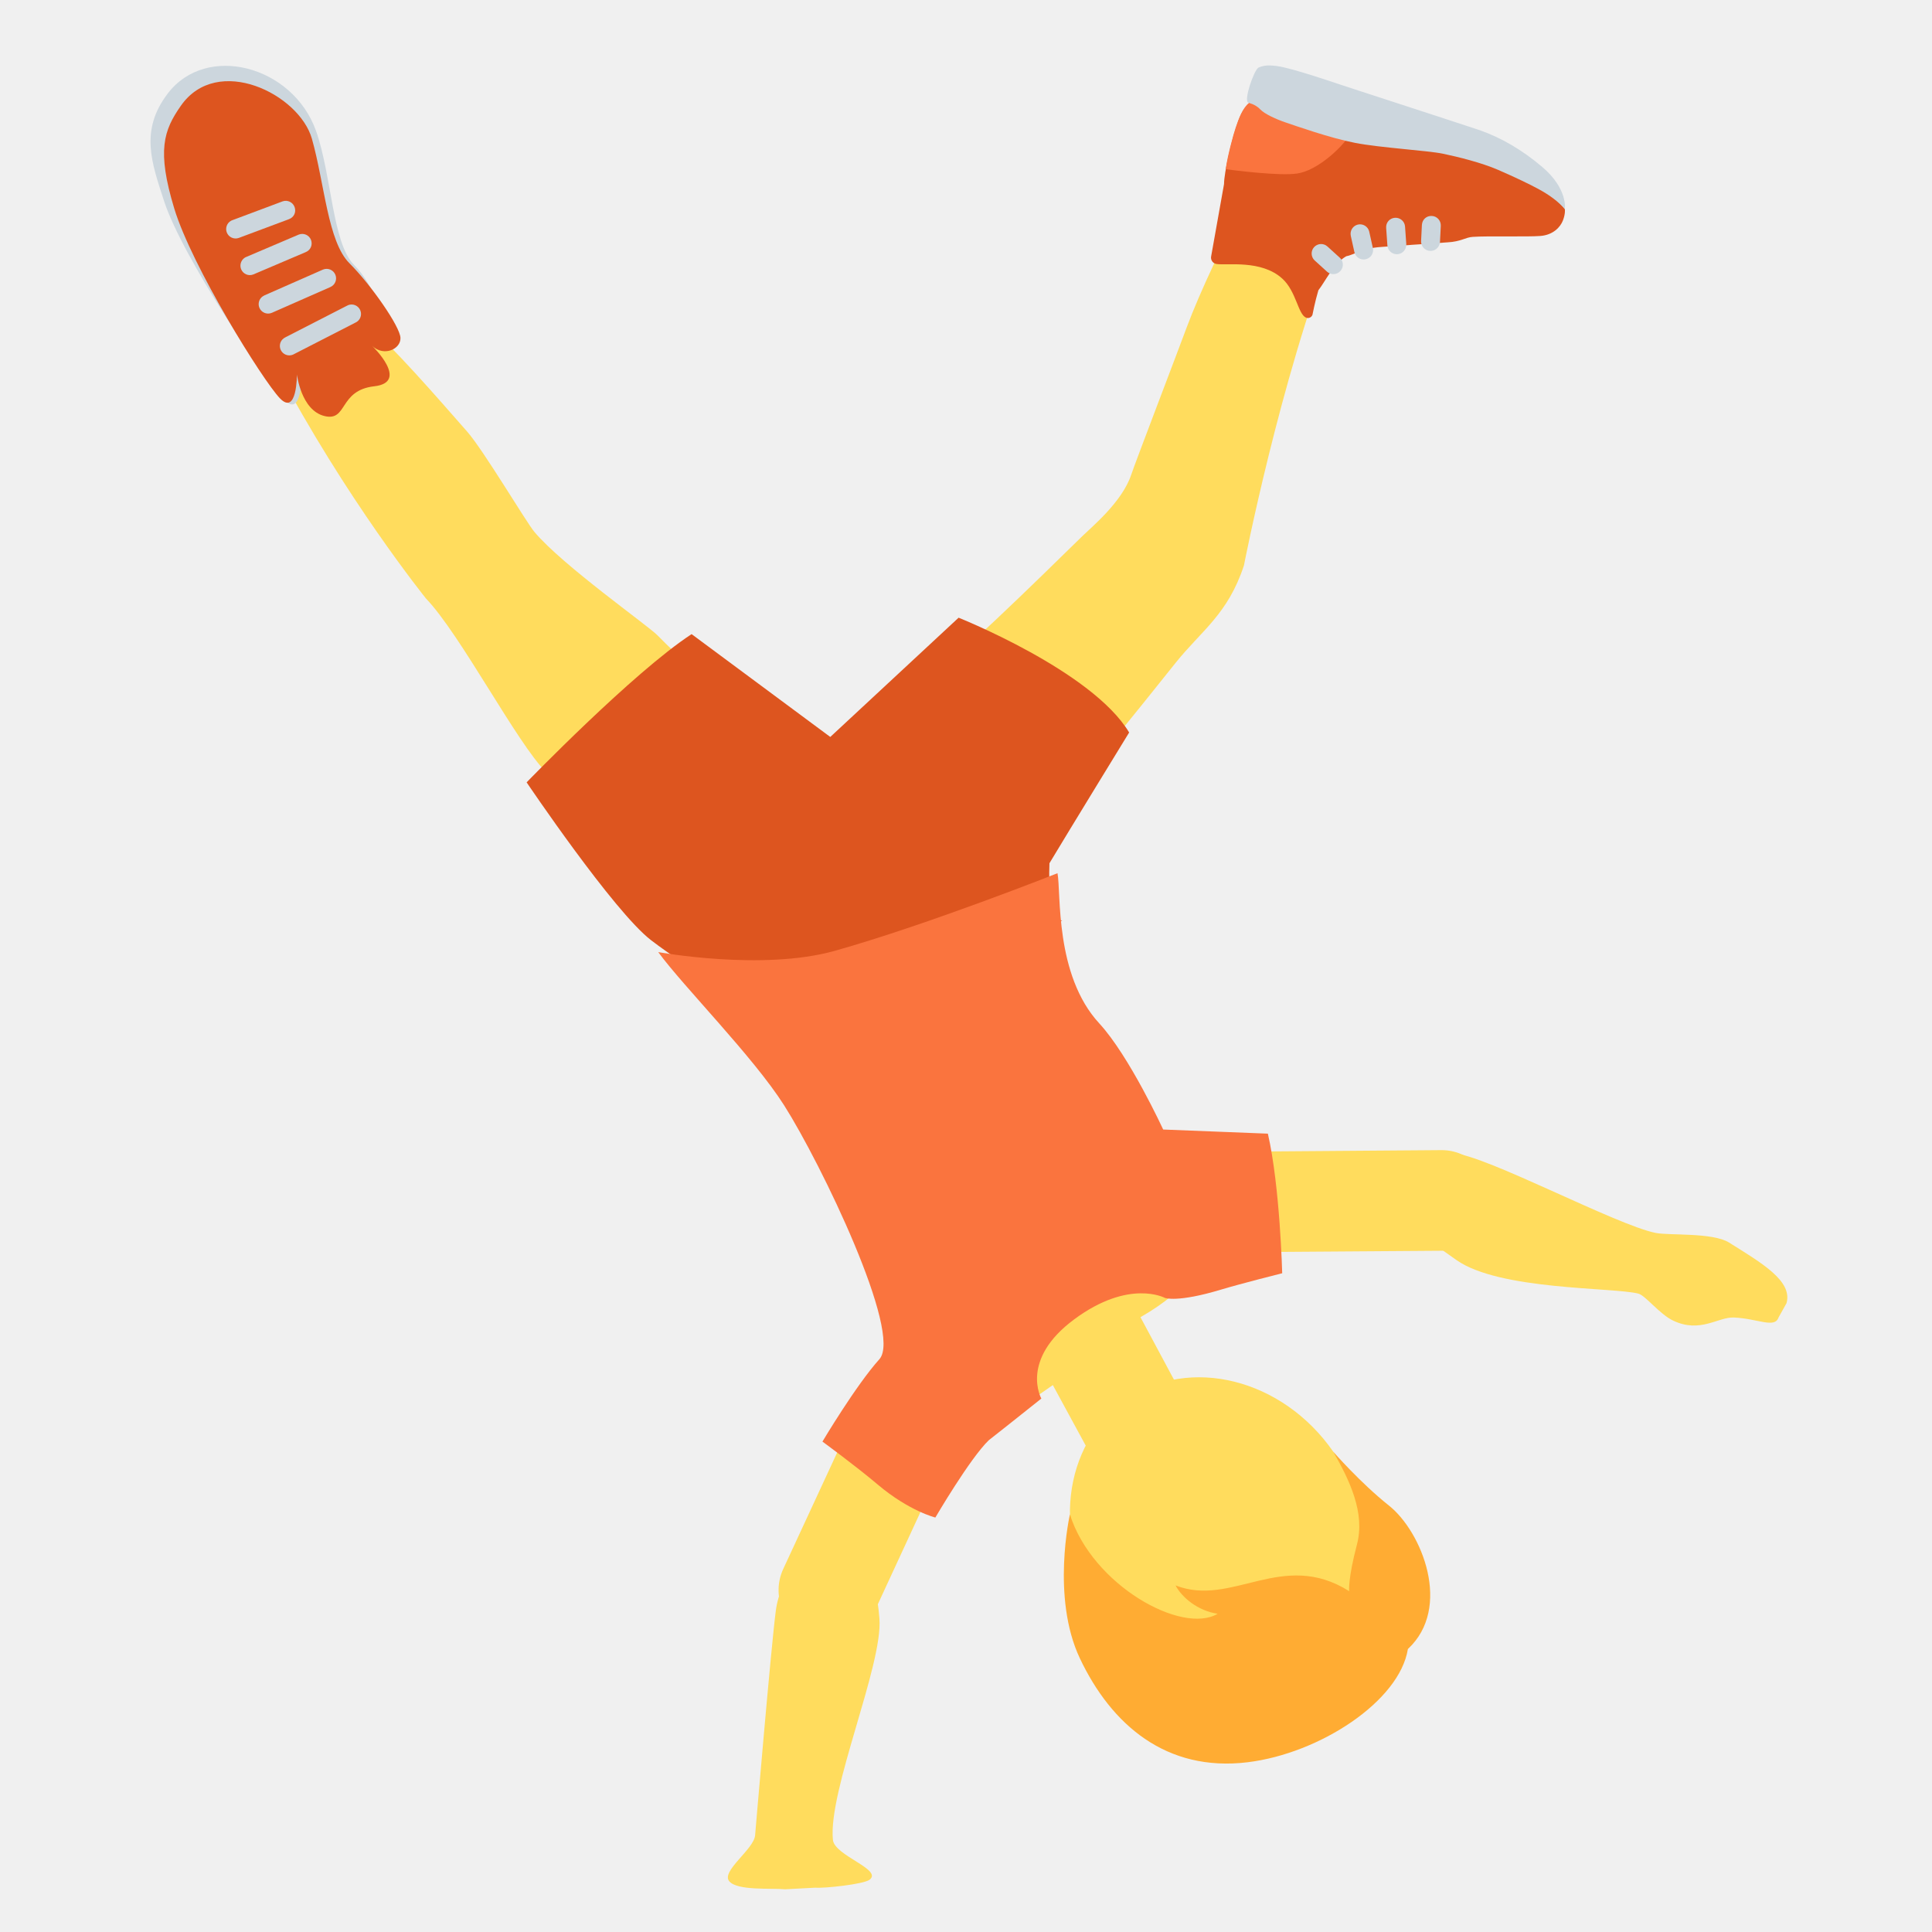
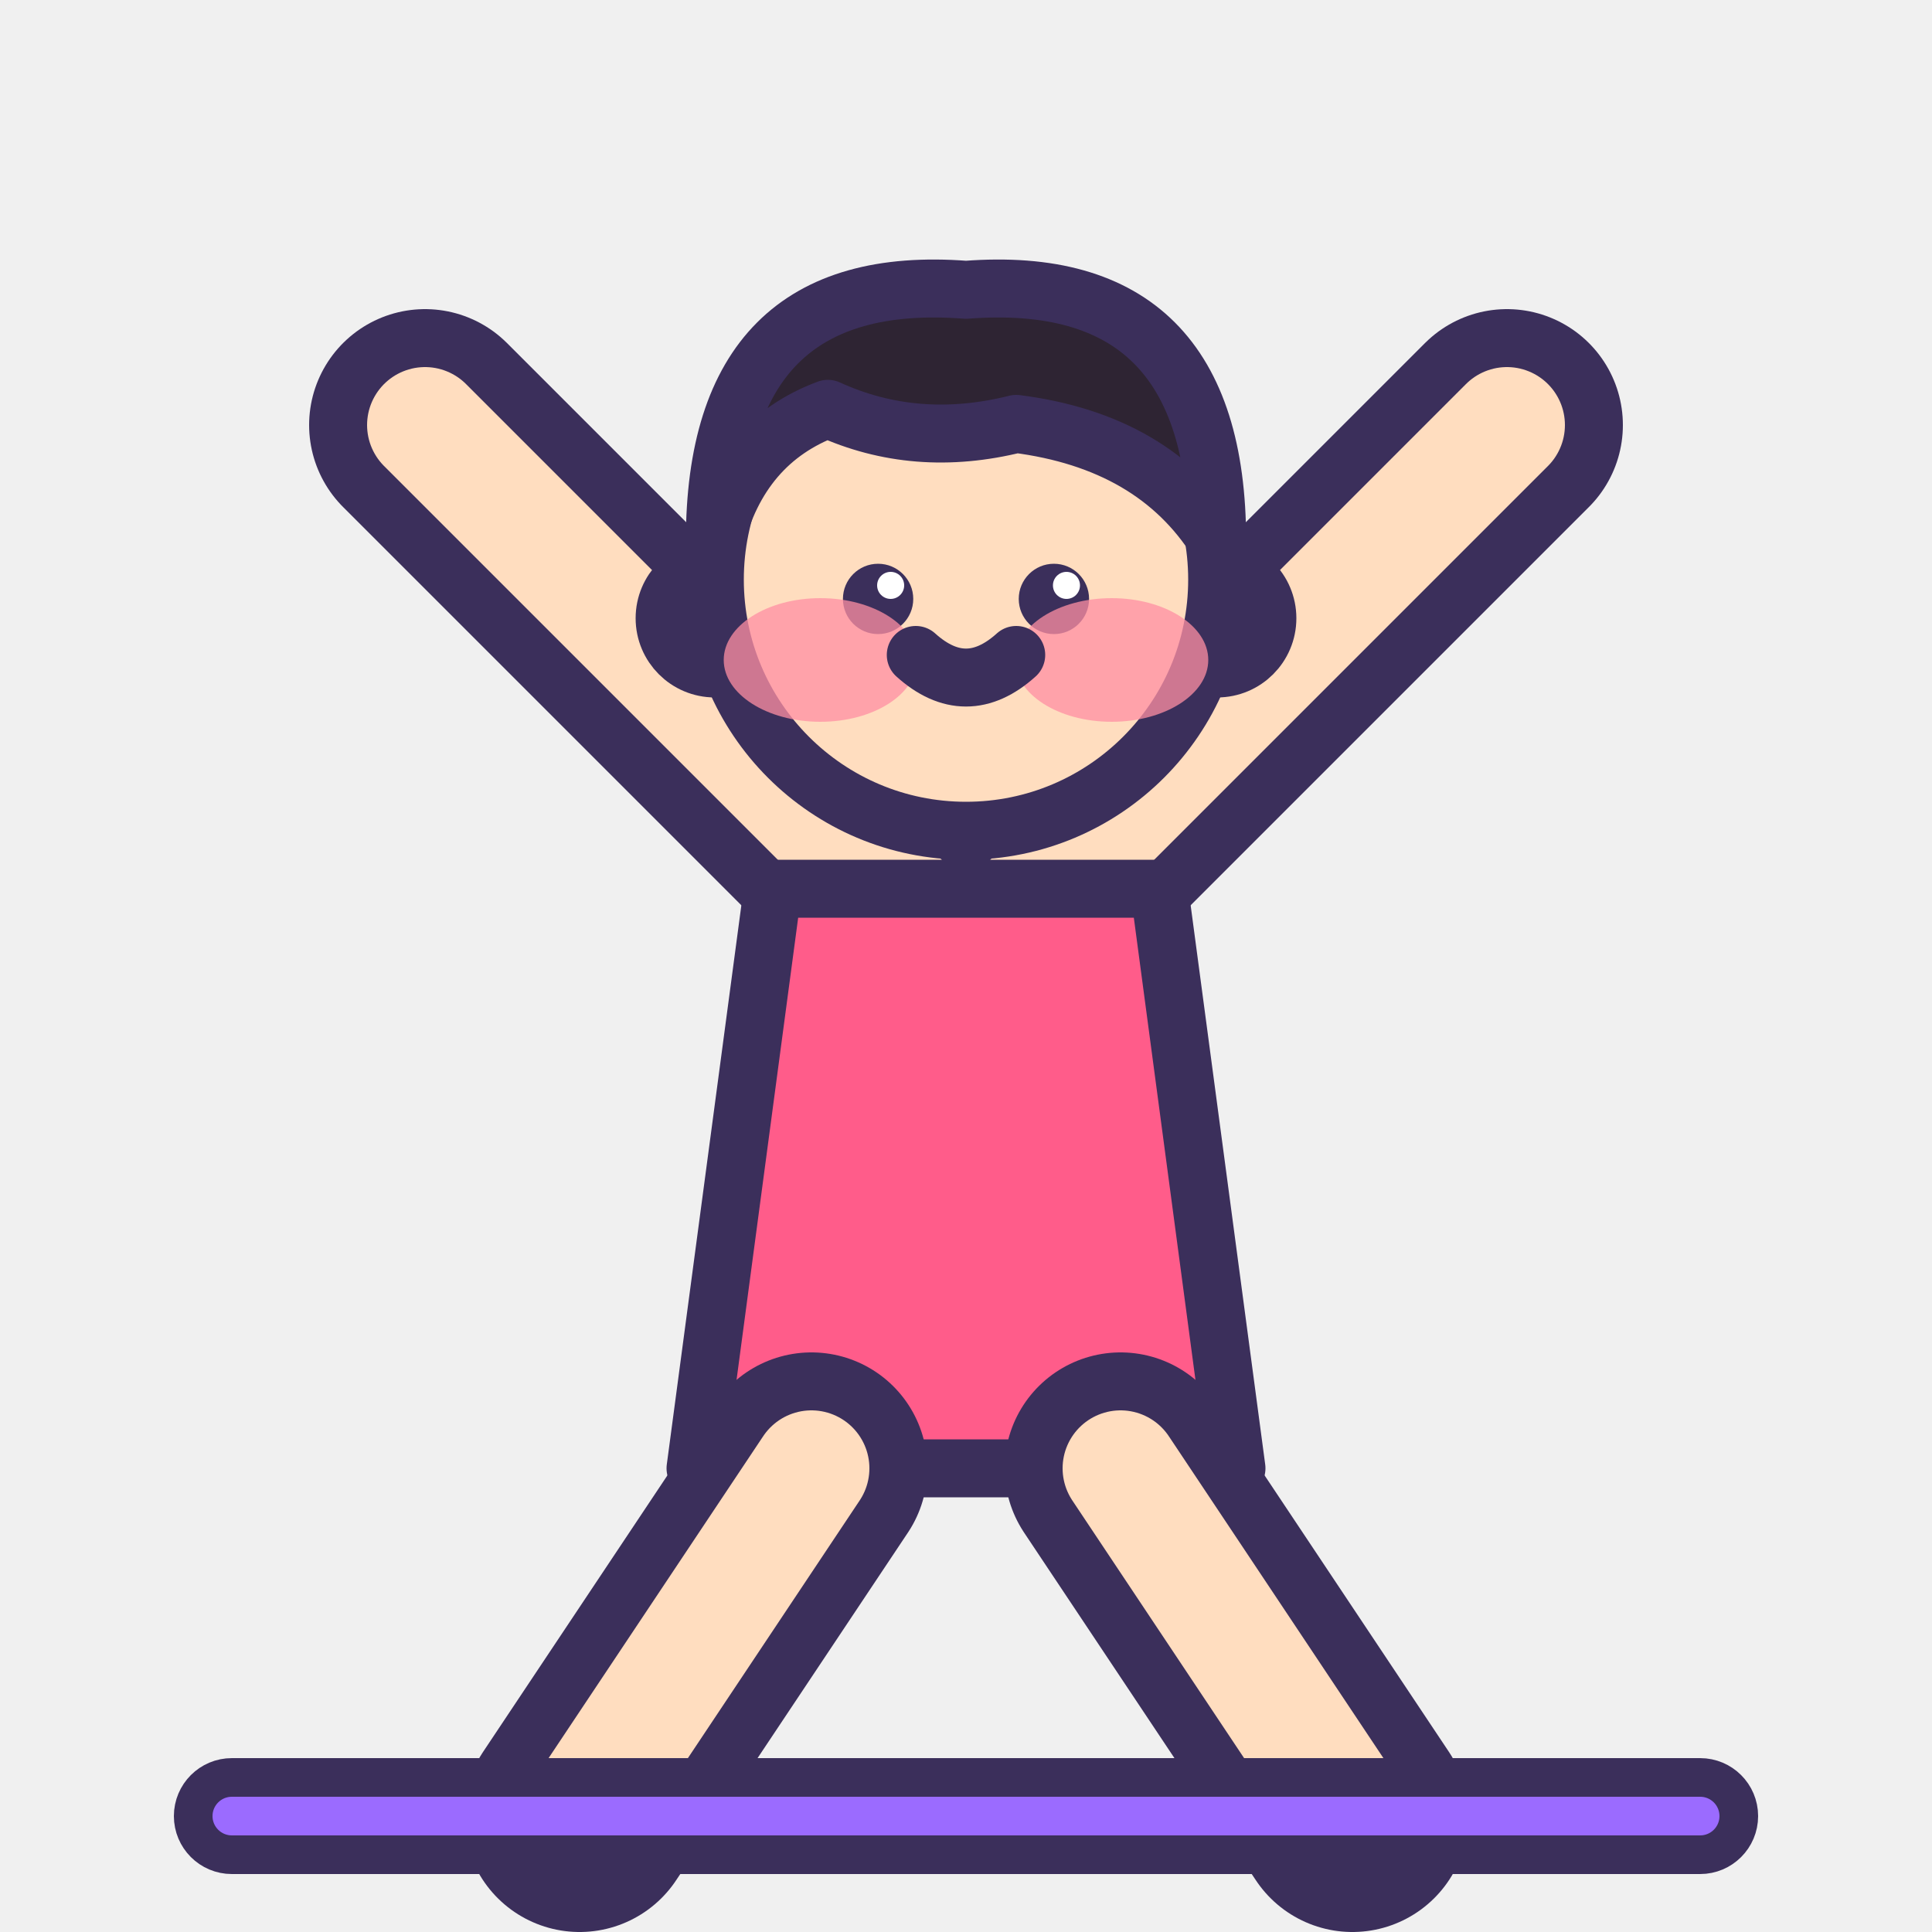
- <svg xmlns="http://www.w3.org/2000/svg" viewBox="0 0 36 36" preserveAspectRatio="xMidYMid meet">
-   <path fill="#FFDC5D" d="M20.533 30.046c-.945-1.361-.746-3.135.443-3.963 1.189-.826 2.922-.395 3.867.967.946 1.359.747 3.134-.443 3.961s-2.922.395-3.867-.965z" />
-   <path fill="#FFDC5D" d="M21.251 24.544l1.871 3.49c.264.486.082 1.127-.4 1.384-.484.264-1.09.097-1.354-.389l-1.75-3.22-2.281 1.586-.435-2.134c-.142-.22 5.374-2.71 5.745-3.124 0 0 .491 1.327-1.396 2.407z" />
-   <path fill="#FFDC5D" d="M26.857 21.431l-4.341.033c-.516.004-.934.428-.931.943.004.515.43.935.945.93l4.342-.031c.516-.004.934-.429.931-.944-.005-.515-.43-.934-.946-.931z" />
-   <path fill="#FFDC5D" d="M30.852 22.974c-.743-.149-3.178-1.455-3.772-1.485-.594-.03-.799.189-.965.679-.166.486.223.747 1.025 1.312.802.564 2.911.505 3.386.624.135.034.398.385.653.505.505.238.833-.071 1.129-.059.442.018.76.209.832 0l.149-.267c.119-.416-.471-.753-1.069-1.129-.305-.192-1.118-.13-1.368-.18z" />
-   <path fill="#FFAC33" d="M24.843 27.05s.503.579 1.039 1.005c.612.487 1.183 1.901.352 2.672-.157.975-1.644 1.946-2.986 2.11-1.516.185-2.541-.699-3.126-1.936-.538-1.137-.186-2.682-.186-2.682.418 1.32 2.09 2.247 2.753 1.851-.371-.054-.67-.308-.784-.528 1.054.413 1.987-.678 3.235.107 0 0-.027-.217.145-.87.156-.591-.138-1.198-.442-1.729z" />
-   <path fill="#FFDC5D" d="M21.078 8.847c-.168.504-.729.966-.91 1.143-.822.803-2.415 2.375-3.194 2.938l2.622 2.15c.571-.547 1.504-1.719 2.309-2.726.48-.6.976-.907 1.274-1.816 0 0 .668-3.441 1.67-6.022.32-.825-1.304-1.405-1.67-.718-.363.681-.824 1.654-1.063 2.295-.162.439-.962 2.528-1.038 2.756z" />
-   <path fill="#DD551F" d="M23.011 2.446c-.055.164-.202.758-.203.984l-.24 1.347c-.014.067.032.132.099.142.197.031.834-.084 1.226.272.262.238.292.663.443.728.048.02.103-.005.12-.054 0 0 .047-.246.11-.456.13-.166.283-.5.519-.634.14-.024.291-.151.66-.174.219-.014 1.224-.085 1.224-.085.255-.013.335-.093.472-.102.282-.02 1.02.002 1.26-.017.239-.018.375-.165.423-.292.048-.126.035-.208.035-.208s-.233-.403-1.596-.956c-.8-.324-4.189-1.074-4.189-1.074l-.127.1c-.126.1-.178.307-.236.479z" />
-   <path fill="#CCD6DD" d="M25.017 4.972c-.007.028-.021.055-.041.078-.065.072-.177.078-.249.012l-.229-.208c-.073-.066-.076-.179-.012-.249.066-.072.177-.078.249-.012l.229.208c.049.044.067.11.053.171z" />
-   <path fill="#FA743E" d="M25.098 2.587c-.133.188-.556.591-.925.646-.332.05-1.174-.059-1.334-.08.036-.26.144-.649.185-.772.055-.162.131-.375.255-.467.013-.009 1.365.52 1.819.673z" />
-   <path fill="#CCD6DD" d="M23.26 1.913s.14.035.221.123c.081.089.308.19.481.248.173.058.82.288 1.291.379.471.091 1.349.142 1.633.201.284.059.72.167 1.031.302.31.135.585.266.751.357.215.116.382.245.491.374 0 0 .061-.375-.419-.784-.38-.323-.765-.544-1.158-.684-.03-.011-1.085-.357-1.613-.528-.386-.124-1.002-.327-1.002-.327-.728-.245-1.103-.35-1.253-.351-.027 0-.133-.02-.261.035-.084.035-.286.624-.193.655zm2.321 2.786c-.015.064-.065.116-.134.132-.095.021-.189-.039-.21-.134l-.067-.302c-.02-.097.039-.189.134-.211.095-.021.189.039.21.134l.067.302c.007.027.006.054 0 .079zm.618-.098c-.017.073-.08.13-.159.136-.097.006-.182-.067-.188-.164l-.023-.326c-.007-.101.066-.182.164-.189.097-.006.182.067.188.164l.023.326c0 .019-.001.036-.005.053zm.628-.061c-.019.081-.094.14-.18.135-.097-.004-.172-.087-.167-.185l.015-.299c.007-.104.088-.172.185-.167.097.004.172.087.167.185l-.015.299c-.001.012-.002.022-.005.032z" />
-   <path fill="#FFDC5D" d="M9.959 9.913c.528.627 2.12 1.746 2.296 1.929.858.887 1.814 1.427 2.462 2.275l-2.361 2.434c-.63-.478-1.263-1.252-2.178-2.161-.545-.541-1.597-2.568-2.24-3.237 0 0-1.501-1.862-2.791-4.312-.412-.784.992-1.416 1.578-.904.627.548 1.394 1.44 1.978 2.103.308.35 1.101 1.689 1.256 1.873z" />
-   <path fill="#CCD6DD" d="M3.126 1.742c.72-.945 2.329-.518 2.762.695.291.816.305 2.096.709 2.499.403.404.557 1.034.564 1.244.007.21-.226.356-.443.153 0 0 .587.633-.079.709-.665.075-.213.506-.649.398-.436-.109-.371-.43-.371-.43s.003.777-.318.443c-.321-.335-1.899-2.64-2.247-3.716-.228-.706-.453-1.306.072-1.995z" />
-   <path fill="#DD551F" d="M3.37 1.971c.68-.974 2.206-.218 2.442.615.236.833.295 1.916.699 2.319.403.403.945 1.181.951 1.391.007.21-.308.354-.525.151 0 0 .702.676.036.751-.666.075-.492.662-.928.554-.436-.108-.512-.774-.512-.774s.003.777-.318.443c-.321-.335-1.64-2.454-1.968-3.536s-.197-1.456.123-1.914z" />
-   <path fill="#CCD6DD" d="M5.26 6.328c-.044.049-.058.12-.032.185.037.09.14.133.23.096l1.16-.595c.091-.039.133-.14.096-.231-.037-.09-.14-.133-.23-.096l-1.16.595c-.025.012-.046.027-.064.046zm-.395-.779c-.044.049-.058.12-.032.185.037.09.14.133.23.096l1.09-.48c.091-.039.133-.14.096-.231-.037-.09-.14-.133-.23-.096l-1.09.48c-.025.012-.047.027-.064.046zm-.318-.737c-.059.047-.083.128-.055.202.036.091.138.136.228.1l.974-.415c.094-.037.136-.137.101-.229-.035-.09-.137-.135-.228-.099l-.974.415c-.018.006-.033.015-.046.026zm-.244-.697c-.073.041-.107.13-.079.211.032.092.133.14.224.108l.934-.349c.098-.036.14-.133.108-.225-.032-.092-.133-.14-.224-.108l-.934.35c-.011.003-.02.008-.029.013z" />
-   <path fill="#DD551F" d="M14.549 19.12s-1.718-1.063-2.419-1.602c-.699-.539-2.317-2.94-2.317-2.94s1.985-2.051 3.074-2.762l2.584 1.916 2.391-2.222s2.49.991 3.178 2.139c0 0-1.129 1.842-1.485 2.436-.017.458.008 1.039.238 1.069l-5.244 1.966z" />
-   <path fill="#FFDC5D" d="M14.593 29.239l1.825-3.94c.215-.468.774-.673 1.242-.458.467.217.674.778.457 1.245l-1.822 3.941c-.217.468-.776.674-1.245.457-.467-.216-.672-.776-.457-1.245z" />
-   <path fill="#FFDC5D" d="M14.07 34.202s.297-3.515.386-4.188c.089-.673.599-1.197 1.114-1.146.511.049.75.431.817 1.294.066.863-.959 3.206-.867 4.121.03.297.934.551.683.743-.111.085-.853.163-1.01.148l-.564.03c-.252-.025-.888.031-1.04-.149-.158-.187.454-.592.481-.853z" />
-   <path fill="#FA743E" d="M18.425 26.836s.568-.446.979-.776c0 0-.409-.721.615-1.478 1.025-.758 1.688-.397 1.688-.397s.231.09 1.038-.153c.383-.115 1.147-.307 1.147-.307s-.041-1.617-.267-2.601l-1.951-.077s-.631-1.372-1.191-1.978c-.834-.904-.709-2.434-.778-2.798 0 0-2.408.956-4.149 1.446-1.348.38-3.291.024-3.291.024.481.655 1.768 1.946 2.346 2.855.687 1.081 2.212 4.245 1.775 4.731-.438.487-1.061 1.535-1.061 1.535s.615.449 1.032.802c.584.493 1.072.613 1.072.613s.644-1.102.996-1.441z" />
+ <svg xmlns="http://www.w3.org/2000/svg" viewBox="0 0 100 100" data-bare="1">
+   <path d="M50 50 L22 22 M50 50 L78 22" fill="none" stroke="#3B2F5B" stroke-width="12" stroke-linecap="round" stroke-linejoin="round" />
+   <path d="M50 50 L22 22 M50 50 L78 22" fill="none" stroke="#FFDDBF" stroke-width="6" stroke-linecap="round" stroke-linejoin="round" />
+   <path d="M40 46 H60 L64 76 H36Z" fill="#FF5C8A" stroke="#3B2F5B" stroke-width="3" stroke-linejoin="round" stroke-linecap="round" />
+   <path d="M42 76 L30 94 M58 76 L70 94" fill="none" stroke="#3B2F5B" stroke-width="12" stroke-linecap="round" stroke-linejoin="round" />
+   <path d="M42 76 L30 94 M58 76 L70 94" fill="none" stroke="#FFDDBF" stroke-width="6" stroke-linecap="round" stroke-linejoin="round" />
+   <g transform="translate(0 30)">
+     <circle cx="37" cy="2" r="2.6" fill="#FFDDBF" stroke="#3B2F5B" stroke-width="3" stroke-linejoin="round" stroke-linecap="round" />
+     <circle cx="63" cy="2" r="2.6" fill="#FFDDBF" stroke="#3B2F5B" stroke-width="3" stroke-linejoin="round" stroke-linecap="round" />
+     <circle cx="50" cy="0" r="13" fill="#FFDDBF" stroke="#3B2F5B" stroke-width="3" stroke-linejoin="round" stroke-linecap="round" />
+     <path d="M37 -2 Q37 -16 50 -15 Q63 -16 63 -2 Q59.75 -7.15 52.6 -8.06 Q47.4 -6.76 42.85 -8.84 Q38.3 -7.15 37 -2Z" fill="#2E2433" stroke="#3B2F5B" stroke-width="3" stroke-linejoin="round" stroke-linecap="round" />
+     <circle cx="45.45" cy="1" r="1.82" fill="#3B2F5B" />
+     <circle cx="46.1" cy="0.3" r="0.7" fill="#fff" />
+     <circle cx="54.55" cy="1" r="1.82" fill="#3B2F5B" />
+     <circle cx="55.2" cy="0.3" r="0.7" fill="#fff" />
+     <ellipse cx="42.46" cy="4.16" rx="5" ry="3.2" fill="#FF8FA3" opacity=".75" />
+     <ellipse cx="57.54" cy="4.16" rx="5" ry="3.2" fill="#FF8FA3" opacity=".75" />
+     <path d="M47.4 3.9 Q50 6.24 52.6 3.9" fill="none" stroke="#3B2F5B" stroke-width="3" stroke-linecap="round" stroke-linejoin="round" />
+   </g>
+   <rect x="10" y="92" width="80" height="4" rx="2" fill="#9B6BFF" stroke="#3B2F5B" stroke-width="2" stroke-linejoin="round" stroke-linecap="round" />
</svg>
